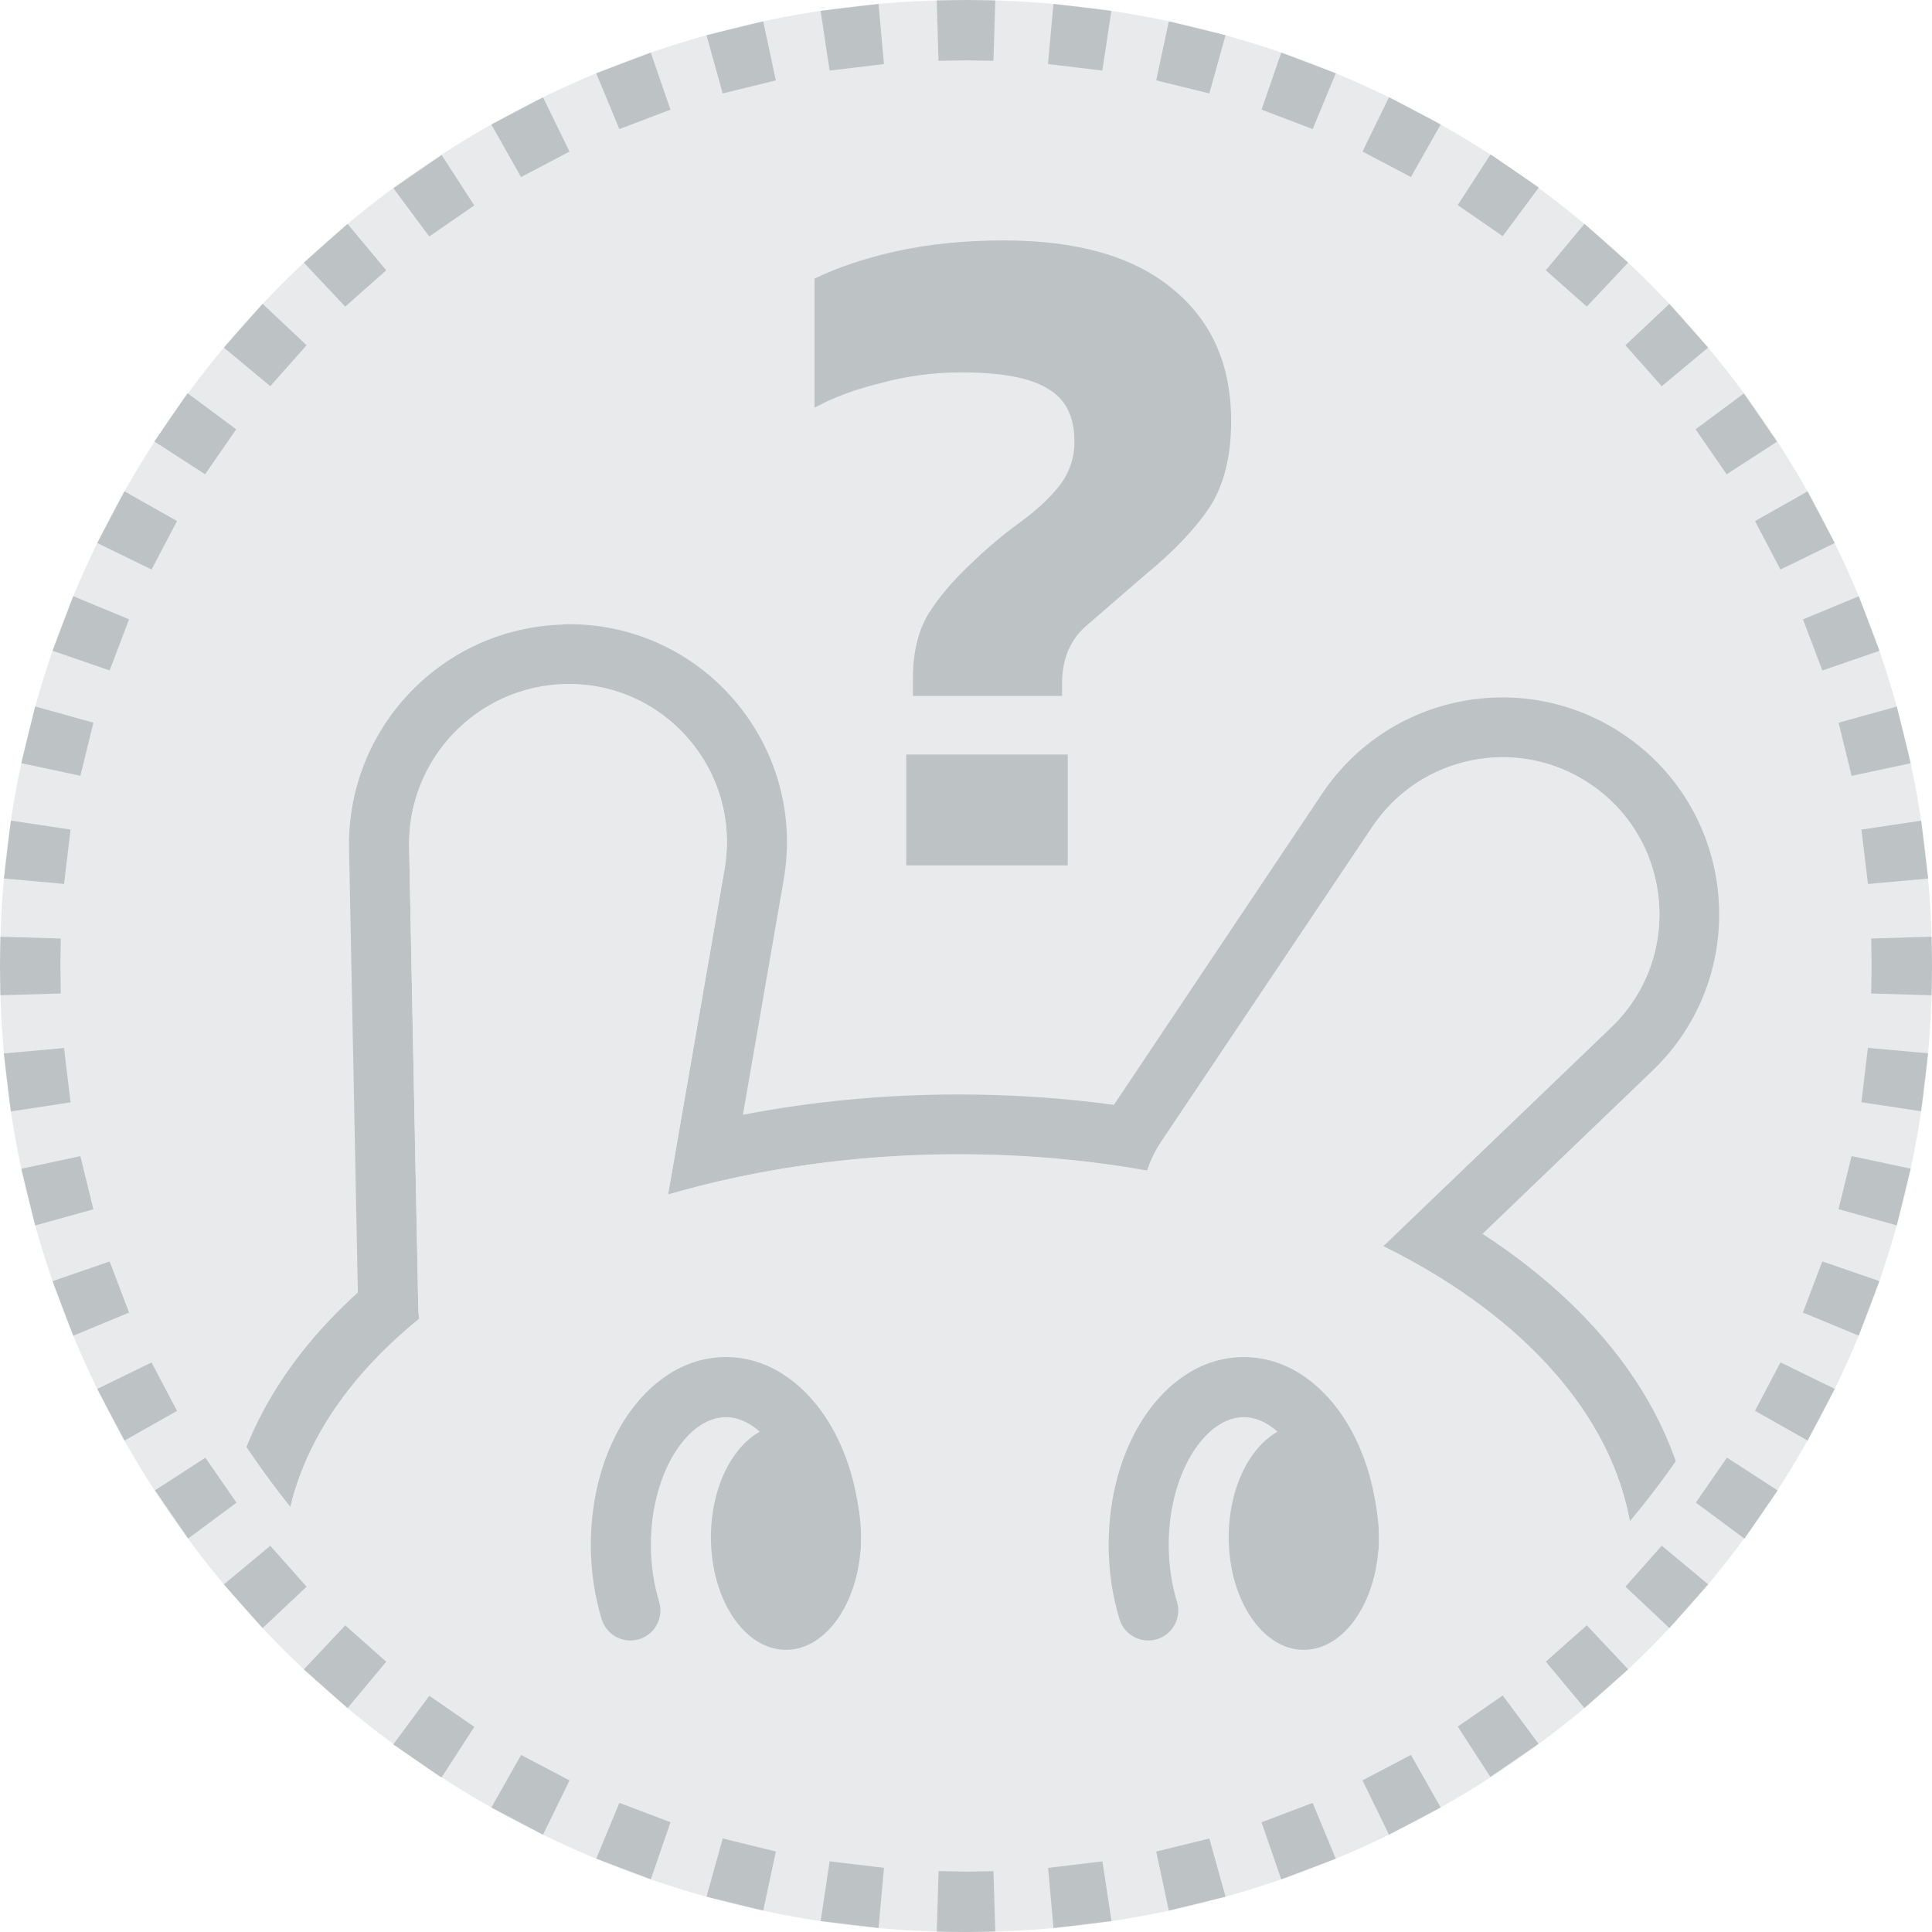
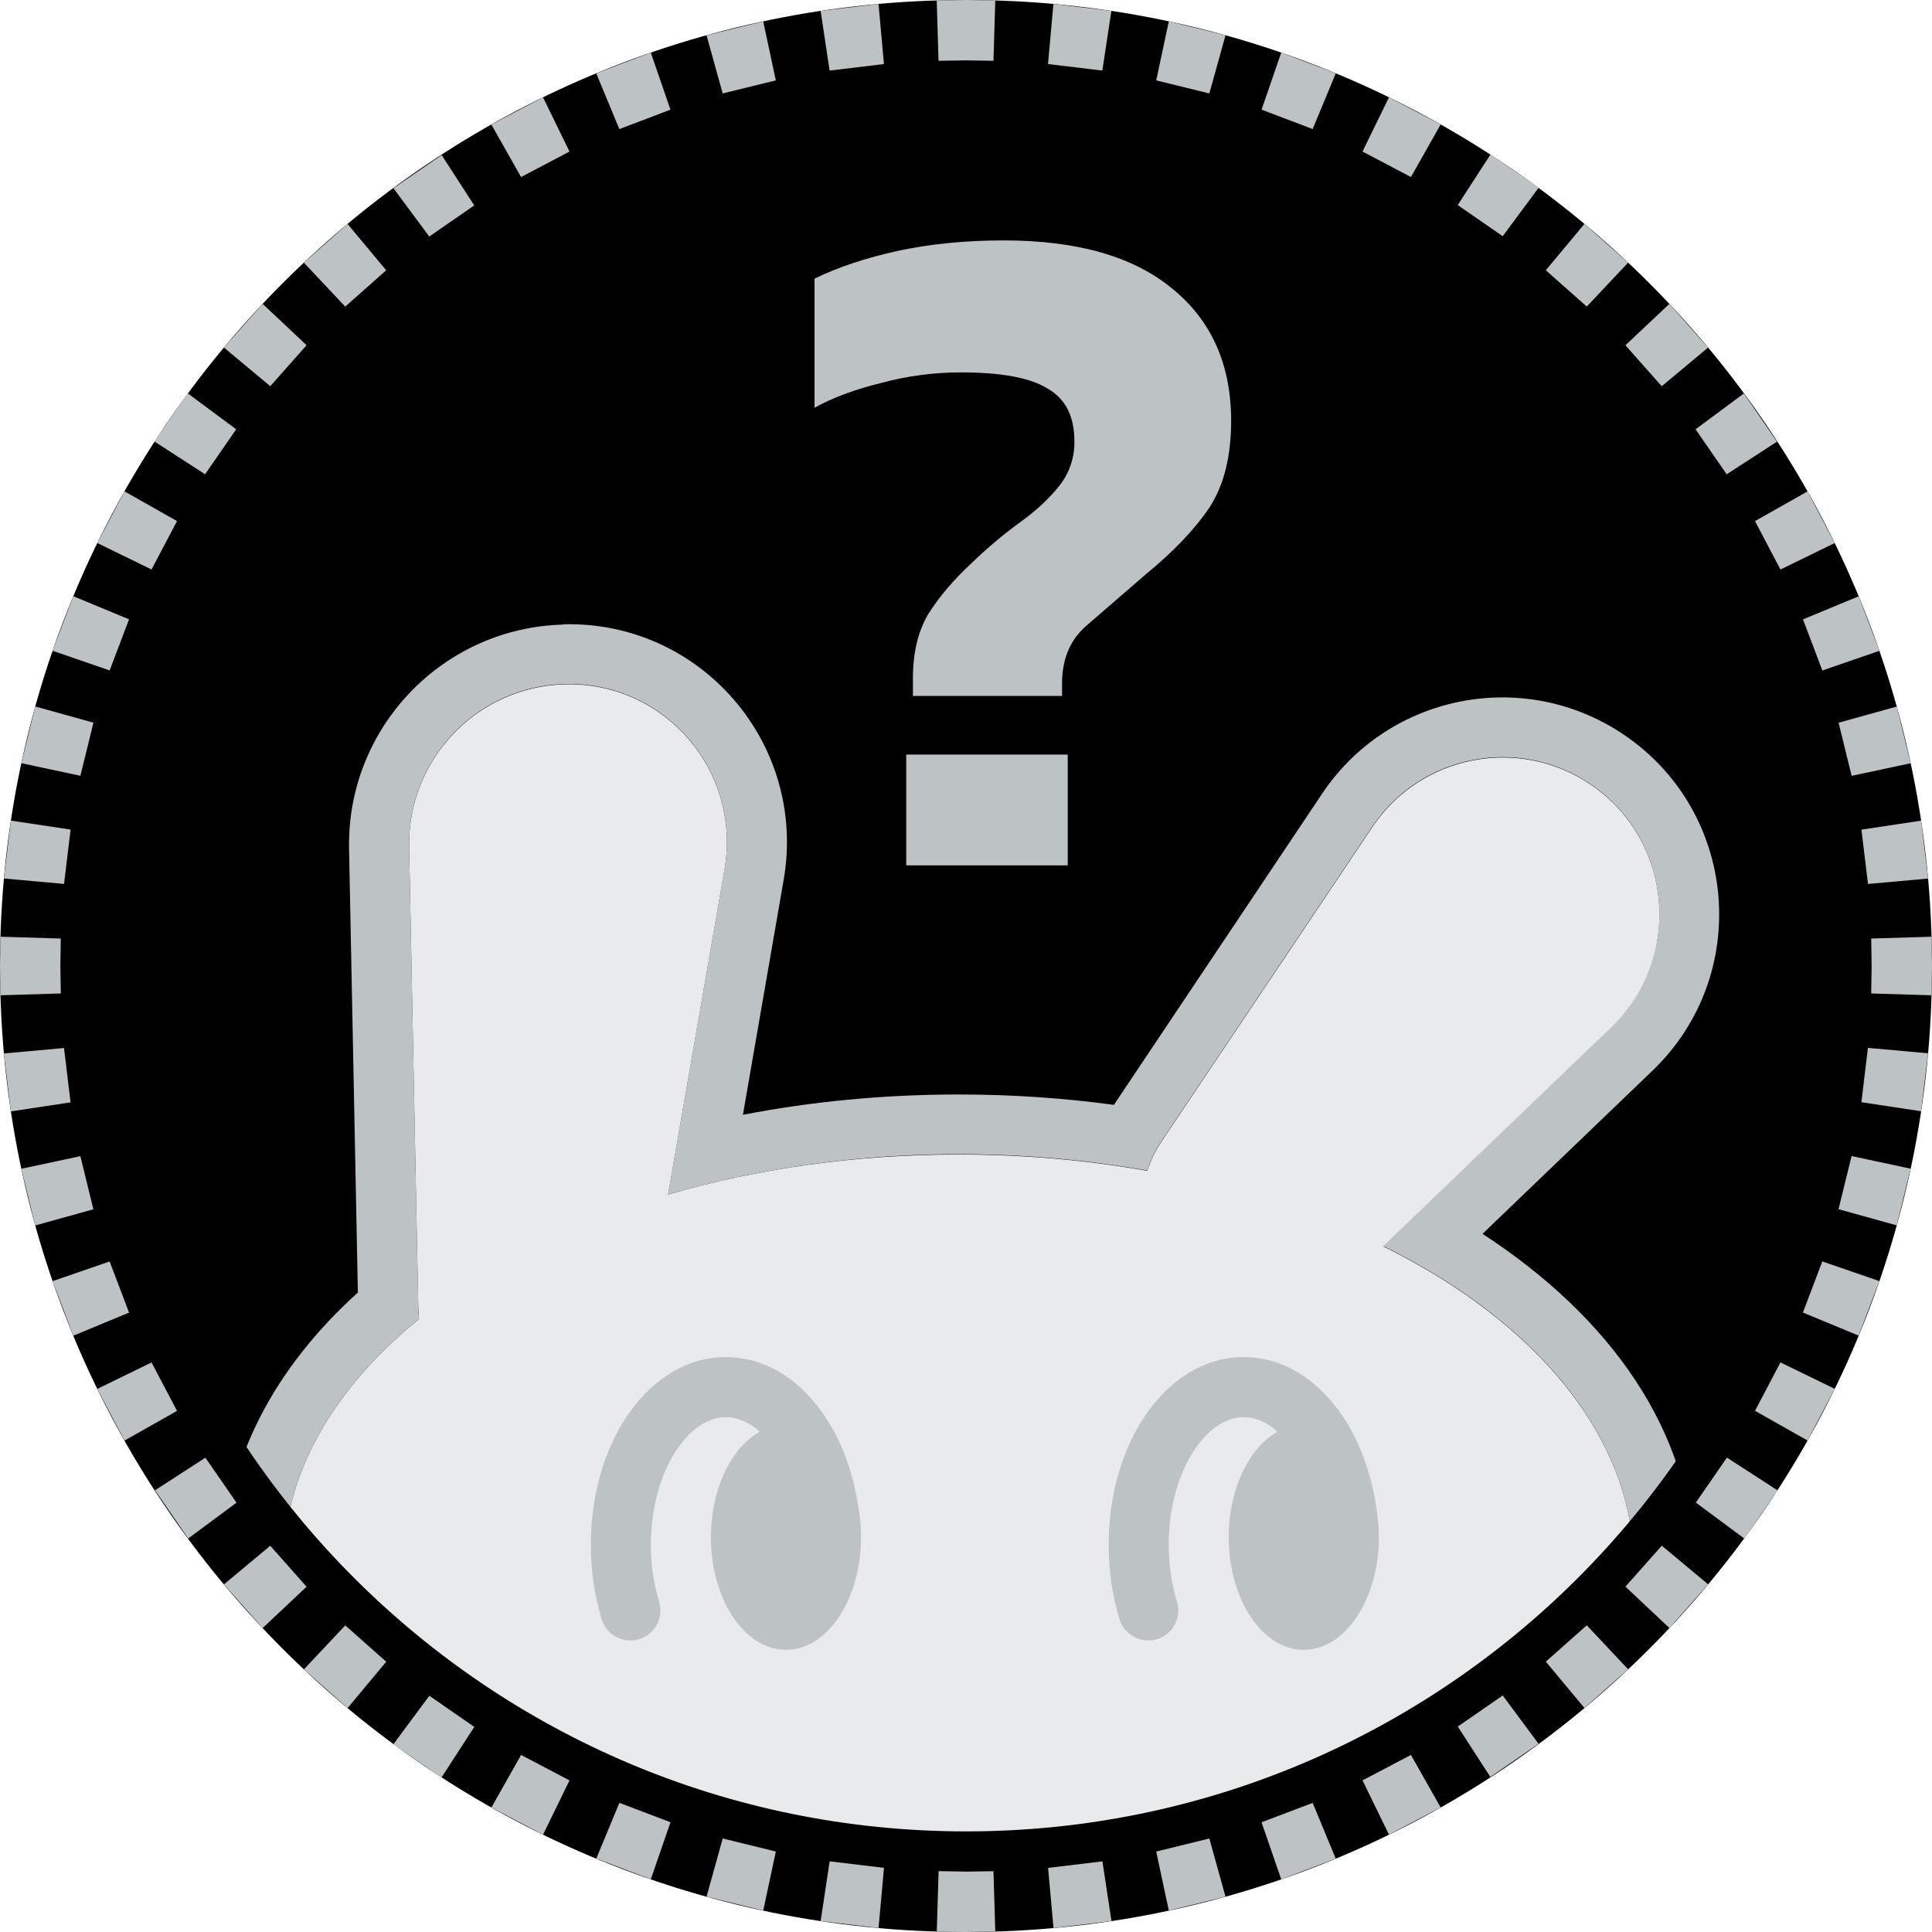
<svg xmlns="http://www.w3.org/2000/svg" xmlns:xlink="http://www.w3.org/1999/xlink" width="64" height="64" fill="none">
-   <path d="M64 32c0 17.673-14.327 32-32 32S0 49.673 0 32 14.327 0 32 0s32 14.327 32 32z" fill="#e9eaeb" />
+   <path d="M64 32c0 17.673-14.327 32-32 32S0 49.673 0 32 14.327 0 32 0s32 14.327 32 32z" fill="#000000" />
  <mask id="A" mask-type="alpha" maskUnits="userSpaceOnUse" x="3" y="3" width="58" height="58">
    <path d="M60.667 32c0 15.832-12.834 28.667-28.667 28.667S3.333 47.832 3.333 32 16.168 3.333 32 3.333 60.667 16.168 60.667 32z" fill="#c4c4c4" />
  </mask>
  <g mask="url(#A)">
    <path fill-rule="evenodd" d="M18.66 20.68c4.566-.115 8.08 3.967 7.3 8.465l-1.35 7.784c2.263-.438 4.664-.673 7.146-.673 1.763 0 3.484.118 5.143.344L43.8 26.287c2.21-3.295 6.67-4.176 9.966-1.967 3.81 2.553 4.282 7.973.974 11.148l-5.63 5.405c4.13 2.683 6.997 6.502 6.997 11.043v3.48c0 4.73-3.13 8.69-7.505 11.365-4.41 2.695-10.374 4.296-16.858 4.296s-12.448-1.602-16.858-4.296C10.52 64.09 7.39 60.128 7.39 55.397v-3.48c0-3.536 1.76-6.658 4.465-9.1l-.292-14.705a7.29 7.29 0 0 1 7.096-7.422zm-4.778 23a3.85 3.85 0 0 1-.026-.379l-.303-15.248a5.3 5.3 0 0 1 5.157-5.395c3.31-.083 5.856 2.872 5.29 6.136L22.13 39.57c.685-.2 1.4-.38 2.112-.536 2.348-.51 4.876-.8 7.51-.8 2.168 0 4.265.19 6.248.54a3.84 3.84 0 0 1 .464-.954l6.996-10.436c1.597-2.383 4.824-3.02 7.207-1.422 2.754 1.846 3.097 5.765.704 8.062l-7.553 7.25c.637.315 1.246.652 1.823 1.007 4.01 2.47 6.485 5.872 6.485 9.626v3.48c0 7.55-10.017 13.673-22.374 13.673S9.38 62.95 9.38 55.397v-3.48c0-3.088 1.676-5.938 4.502-8.227z" fill="#bdc2c4" />
    <g fill="#e9eaeb">
      <path d="M54.127 55.397c0 7.55-10.017 13.673-22.374 13.673S9.38 62.95 9.38 55.397v-3.48h44.747v3.48z" />
      <path fill-rule="evenodd" d="M24 28.805c.567-3.264-1.98-6.22-5.29-6.136a5.3 5.3 0 0 0-5.157 5.395l.303 15.248.026.38c-2.826 2.29-4.502 5.138-4.502 8.227 0 7.55 10.017 13.673 22.374 13.673s22.374-6.12 22.374-13.673c0-4.295-3.24-8.127-8.308-10.633l7.554-7.25c2.392-2.296 2.05-6.215-.704-8.062-2.383-1.597-5.61-.96-7.207 1.422L38.466 37.83a3.84 3.84 0 0 0-.464.955c-1.983-.352-4.08-.54-6.248-.54-3.445 0-6.708.476-9.623 1.326L24 28.805z" />
    </g>
    <g fill="#bdc2c4">
      <use xlink:href="#C" />
      <g fill-rule="evenodd">
        <use xlink:href="#D" />
        <use xlink:href="#D" x="17.154" />
      </g>
      <use xlink:href="#C" x="17.153" />
      <path d="M30.242 23.064v-.6c0-.844.17-1.55.506-2.12.36-.57.834-1.13 1.424-1.678a14.95 14.95 0 0 1 1.614-1.361c.528-.38.96-.78 1.298-1.203a2.31 2.31 0 0 0 .507-1.488c0-.823-.295-1.403-.886-1.74-.57-.36-1.53-.538-2.88-.538a10.1 10.1 0 0 0-2.627.348c-.865.21-1.604.485-2.216.823V9.23c.78-.38 1.7-.686 2.754-.918 1.076-.232 2.248-.348 3.514-.348 2.448 0 4.316.538 5.603 1.614 1.287 1.055 1.93 2.51 1.93 4.368 0 1.182-.243 2.142-.728 2.88-.485.718-1.192 1.456-2.12 2.216l-1.963 1.7c-.528.464-.79 1.097-.79 1.9v.412h-4.938zm-.222 5.603v-3.672h5.35v3.672h-5.35z" />
    </g>
  </g>
  <path fill-rule="evenodd" d="M63.986 32.97l-2-.06L62 32l-.014-.91 2-.06L64 32l-.014.97zm-.115-3.867l-1.992.18-.216-1.8 1.978-.298.23 1.918zm-.577-3.82l-1.956.418-.432-1.76 1.927-.536.46 1.878zm-1.036-3.724l-1.89.652-.642-1.693 1.847-.766.686 1.807zm-1.48-3.57l-1.798.877-.843-1.604 1.74-.984.9 1.71zm-1.902-3.365l-1.678 1.087-1.03-1.49 1.6-1.187 1.1 1.6zm-2.293-3.11l-1.536 1.28-1.203-1.357 1.456-1.37 1.282 1.447zM53.934 8.7l-1.37 1.456-1.357-1.203 1.28-1.536L53.934 8.7zm-2.968-2.476l-1.187 1.6-1.49-1.03 1.087-1.68 1.6 1.1zm-3.243-2.1l-.984 1.74-1.604-.844.877-1.798 1.71.9zM44.25 2.428l-.766 1.847-1.693-.643.652-1.89 1.807.686zm-3.653-1.26l-.536 1.927-1.76-.432.418-1.956 1.878.46zM36.816.36l-.3 1.978-1.8-.216.18-1.992 1.918.23zM32.97.014L32 0l-.97.014.06 2L32 2l.91.014.06-2zM29.102.13l.18 1.992-1.8.216L27.184.36l1.918-.23zm-3.82.577l.418 1.956-1.76.432-.536-1.927 1.878-.46zm-3.724 1.036l.652 1.89-1.693.643-.766-1.847 1.807-.686zm-3.57 1.48l.877 1.798-1.604.844-.984-1.74 1.71-.9zm-3.365 1.902l1.087 1.68-1.49 1.03-1.187-1.6 1.6-1.1zm-3.11 2.293l1.28 1.536-1.357 1.203-1.37-1.456 1.447-1.282zM8.7 10.066l1.456 1.37-1.203 1.357-1.536-1.28L8.7 10.066zm-2.476 2.968l1.6 1.187-1.03 1.49-1.68-1.087 1.1-1.6zm-2.1 3.243l1.74.984-.844 1.604-1.798-.877.9-1.71zM2.428 19.75l1.847.766-.643 1.693-1.89-.652.686-1.807zm-1.26 3.653l1.927.536-.432 1.76-1.956-.418.46-1.878zm-.808 3.78l1.978.298-.216 1.8-1.992-.18.23-1.918zM.014 31.03L0 32l.014.97 2-.06L2 32l.014-.91-2-.06zm.115 3.867l1.992-.18.216 1.8-1.978.3-.23-1.918zm.577 3.82l1.956-.418.432 1.76-1.927.536-.46-1.878zm1.036 3.723l1.89-.652.643 1.693-1.847.766-.686-1.807zm1.48 3.57l1.798-.877.844 1.604-1.74.984-.9-1.71zm1.902 3.365l1.68-1.087 1.03 1.49-1.6 1.187-1.1-1.6zm2.293 3.11l1.536-1.28 1.203 1.357-1.456 1.37-1.282-1.447zm2.65 2.814l1.37-1.456 1.357 1.203-1.28 1.536-1.447-1.282zm2.968 2.476l1.187-1.6 1.49 1.03-1.087 1.678-1.6-1.1zm3.243 2.1l.984-1.74 1.604.843-.877 1.798-1.71-.9zm3.474 1.694l.766-1.847 1.693.642-.652 1.89-1.807-.686zm3.653 1.26l.536-1.927 1.76.432-.418 1.956-1.878-.46zm3.78.808l.298-1.978 1.8.216-.18 1.992-1.918-.23zm3.847.346l.06-2L32 62l.91-.014.06 2L32 64c-.324 0-.647-.005-.97-.014zm3.867-.115l-.18-1.992 1.8-.216.3 1.978-1.918.23zm3.82-.577l-.418-1.956 1.76-.432.536 1.927-1.878.46zm3.723-1.036l-.652-1.89 1.693-.642.766 1.847-1.807.686zm3.57-1.48l-.877-1.798 1.604-.843.984 1.74-1.71.9zm3.365-1.902l-1.087-1.678 1.49-1.03 1.187 1.6-1.6 1.1zm3.11-2.293l-1.28-1.536 1.357-1.203 1.37 1.456-1.447 1.282zm2.814-2.65l-1.456-1.37 1.203-1.357 1.536 1.28-1.282 1.447zm2.476-2.968l-1.6-1.187 1.03-1.49 1.678 1.087-1.1 1.6zm2.1-3.243l-1.74-.984.843-1.604 1.798.877-.9 1.71zm1.694-3.474l-1.847-.766.642-1.693 1.89.652-.686 1.807zm1.26-3.653l-1.927-.536.432-1.76 1.956.418-.46 1.878zm.808-3.78l-1.978-.3.216-1.8 1.992.18-.23 1.918z" fill="#bdc2c4" />
  <defs>
    <path id="C" d="M28.522 50.923c0 2.06-1.113 3.73-2.486 3.73s-2.486-1.67-2.486-3.73 1.113-3.73 2.486-3.73 2.486 1.67 2.486 3.73z" />
    <path id="D" d="M25.68 48.03c.507.76.852 1.867.852 3.14 0 .55.445.994.994.994s.994-.445.994-.994c0-1.61-.433-3.114-1.186-4.243-.748-1.123-1.89-1.972-3.288-1.972s-2.54.85-3.288 1.972c-.753 1.13-1.186 2.633-1.186 4.243 0 .873.127 1.71.36 2.47.16.525.717.82 1.242.66s.82-.717.66-1.242c-.173-.566-.273-1.205-.273-1.887 0-1.273.346-2.38.852-3.14.51-.767 1.108-1.086 1.634-1.086s1.122.32 1.634 1.086z" />
  </defs>
</svg>
